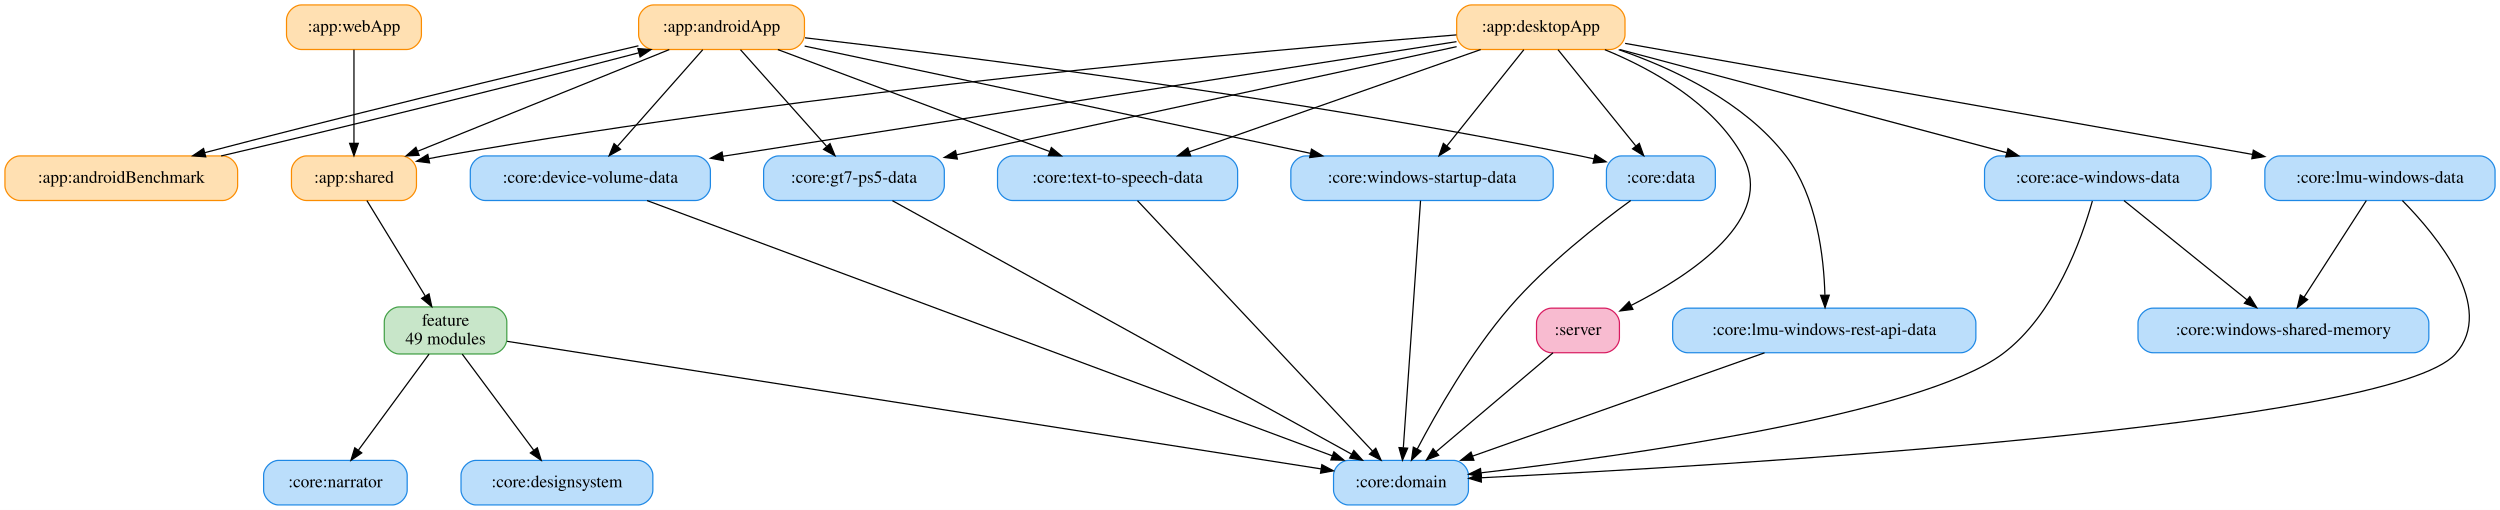
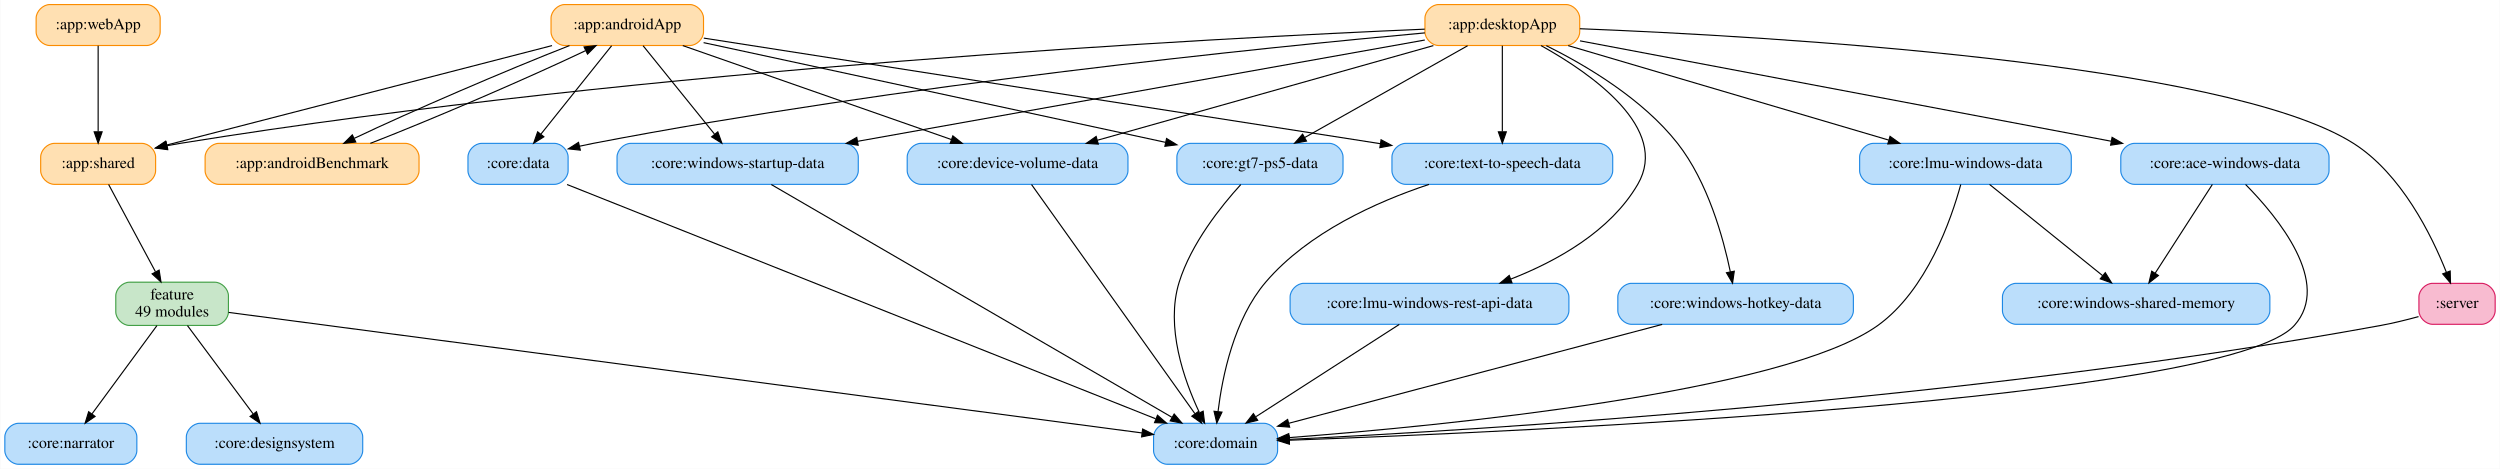
- <svg xmlns="http://www.w3.org/2000/svg" width="2020pt" height="412pt" viewBox="0.00 0.00 2020.00 412.00">
+ <svg xmlns="http://www.w3.org/2000/svg" width="2197pt" height="412pt" viewBox="0.00 0.00 2196.50 412.00">
  <g id="graph0" class="graph" transform="scale(1 1) rotate(0) translate(4 408)">
-     <polygon fill="white" stroke="transparent" points="-4,4 -4,-408 2016,-408 2016,4 -4,4" />
+     <polygon fill="white" stroke="transparent" points="-4,4 -4,-408 2192.5,-408 2192.5,4 -4,4" />
    <g id="node1" class="node">
-       <path fill="#ffe0b2" stroke="#fb8c00" d="M634,-404C634,-404 524,-404 524,-404 518,-404 512,-398 512,-392 512,-392 512,-380 512,-380 512,-374 518,-368 524,-368 524,-368 634,-368 634,-368 640,-368 646,-374 646,-380 646,-380 646,-392 646,-392 646,-398 640,-404 634,-404" />
-       <text text-anchor="middle" x="579" y="-382.3" font-family="Times,serif" font-size="14.00">:app:androidApp</text>
+       <path fill="#ffe0b2" stroke="#fb8c00" d="M602,-404C602,-404 492,-404 492,-404 486,-404 480,-398 480,-392 480,-392 480,-380 480,-380 480,-374 486,-368 492,-368 492,-368 602,-368 602,-368 608,-368 614,-374 614,-380 614,-380 614,-392 614,-392 614,-398 608,-404 602,-404" />
+       <text text-anchor="middle" x="547" y="-382.3" font-family="Times,serif" font-size="14.00">:app:androidApp</text>
    </g>
    <g id="node2" class="node">
-       <path fill="#ffe0b2" stroke="#fb8c00" d="M176,-282C176,-282 12,-282 12,-282 6,-282 0,-276 0,-270 0,-270 0,-258 0,-258 0,-252 6,-246 12,-246 12,-246 176,-246 176,-246 182,-246 188,-252 188,-258 188,-258 188,-270 188,-270 188,-276 182,-282 176,-282" />
-       <text text-anchor="middle" x="94" y="-260.3" font-family="Times,serif" font-size="14.00">:app:androidBenchmark</text>
+       <path fill="#ffe0b2" stroke="#fb8c00" d="M352,-282C352,-282 188,-282 188,-282 182,-282 176,-276 176,-270 176,-270 176,-258 176,-258 176,-252 182,-246 188,-246 188,-246 352,-246 352,-246 358,-246 364,-252 364,-258 364,-258 364,-270 364,-270 364,-276 358,-282 352,-282" />
+       <text text-anchor="middle" x="270" y="-260.3" font-family="Times,serif" font-size="14.00">:app:androidBenchmark</text>
    </g>
    <g id="edge1" class="edge">
-       <path fill="none" stroke="black" d="M511.86,-371C419.27,-349.67 254.28,-308.97 161.52,-284.68" />
-       <polygon fill="black" stroke="black" points="162.24,-281.25 151.68,-282.09 160.46,-288.02 162.24,-281.25" />
+       <path fill="none" stroke="black" d="M496.2,-367.93C441.33,-346.52 356.2,-309.78 307.17,-286.48" />
+       <polygon fill="black" stroke="black" points="308.4,-283.19 297.87,-282.01 305.37,-289.49 308.4,-283.19" />
    </g>
    <g id="node4" class="node">
-       <path fill="#ffe0b2" stroke="#fb8c00" d="M320.5,-282C320.5,-282 243.5,-282 243.5,-282 237.5,-282 231.5,-276 231.5,-270 231.5,-270 231.5,-258 231.5,-258 231.5,-252 237.5,-246 243.5,-246 243.5,-246 320.5,-246 320.5,-246 326.5,-246 332.5,-252 332.5,-258 332.5,-258 332.5,-270 332.5,-270 332.5,-276 326.5,-282 320.5,-282" />
-       <text text-anchor="middle" x="282" y="-260.3" font-family="Times,serif" font-size="14.00">:app:shared</text>
+       <path fill="#ffe0b2" stroke="#fb8c00" d="M120.5,-282C120.5,-282 43.5,-282 43.5,-282 37.5,-282 31.5,-276 31.5,-270 31.5,-270 31.5,-258 31.5,-258 31.5,-252 37.5,-246 43.5,-246 43.5,-246 120.5,-246 120.5,-246 126.5,-246 132.5,-252 132.5,-258 132.5,-258 132.5,-270 132.5,-270 132.5,-276 126.5,-282 120.5,-282" />
+       <text text-anchor="middle" x="82" y="-260.3" font-family="Times,serif" font-size="14.00">:app:shared</text>
    </g>
    <g id="edge2" class="edge">
-       <path fill="none" stroke="black" d="M536.76,-367.93C483.21,-346.3 390.94,-309.02 333.37,-285.76" />
-       <polygon fill="black" stroke="black" points="334.67,-282.51 324.09,-282.01 332.05,-289 334.67,-282.51" />
+       <path fill="none" stroke="black" d="M480.87,-367.93C390.45,-344.6 229.54,-303.08 142.29,-280.56" />
+       <polygon fill="black" stroke="black" points="143.09,-277.15 132.53,-278.04 141.34,-283.93 143.09,-277.15" />
    </g>
    <g id="node7" class="node">
-       <path fill="#bbdefb" stroke="#1e88e5" d="M1370,-282C1370,-282 1306,-282 1306,-282 1300,-282 1294,-276 1294,-270 1294,-270 1294,-258 1294,-258 1294,-252 1300,-246 1306,-246 1306,-246 1370,-246 1370,-246 1376,-246 1382,-252 1382,-258 1382,-258 1382,-270 1382,-270 1382,-276 1376,-282 1370,-282" />
-       <text text-anchor="middle" x="1338" y="-260.3" font-family="Times,serif" font-size="14.00">:core:data</text>
+       <path fill="#bbdefb" stroke="#1e88e5" d="M483,-282C483,-282 419,-282 419,-282 413,-282 407,-276 407,-270 407,-270 407,-258 407,-258 407,-252 413,-246 419,-246 419,-246 483,-246 483,-246 489,-246 495,-252 495,-258 495,-258 495,-270 495,-270 495,-276 489,-282 483,-282" />
+       <text text-anchor="middle" x="451" y="-260.3" font-family="Times,serif" font-size="14.00">:core:data</text>
    </g>
    <g id="edge3" class="edge">
-       <path fill="none" stroke="black" d="M646.42,-377.46C770.93,-362.99 1045.06,-328.58 1273,-282 1276.58,-281.27 1280.26,-280.46 1283.96,-279.61" />
-       <polygon fill="black" stroke="black" points="1284.84,-283 1293.74,-277.26 1283.2,-276.19 1284.84,-283" />
+       <path fill="none" stroke="black" d="M533.25,-367.81C516.99,-347.49 489.81,-313.51 471.17,-290.21" />
+       <polygon fill="black" stroke="black" points="473.71,-287.78 464.73,-282.16 468.24,-292.16 473.71,-287.78" />
    </g>
    <g id="node9" class="node">
-       <path fill="#bbdefb" stroke="#1e88e5" d="M558,-282C558,-282 388,-282 388,-282 382,-282 376,-276 376,-270 376,-270 376,-258 376,-258 376,-252 382,-246 388,-246 388,-246 558,-246 558,-246 564,-246 570,-252 570,-258 570,-258 570,-270 570,-270 570,-276 564,-282 558,-282" />
-       <text text-anchor="middle" x="473" y="-260.3" font-family="Times,serif" font-size="14.00">:core:device-volume-data</text>
+       <path fill="#bbdefb" stroke="#1e88e5" d="M975,-282C975,-282 805,-282 805,-282 799,-282 793,-276 793,-270 793,-270 793,-258 793,-258 793,-252 799,-246 805,-246 805,-246 975,-246 975,-246 981,-246 987,-252 987,-258 987,-258 987,-270 987,-270 987,-276 981,-282 975,-282" />
+       <text text-anchor="middle" x="890" y="-260.3" font-family="Times,serif" font-size="14.00">:core:device-volume-data</text>
    </g>
    <g id="edge4" class="edge">
-       <path fill="none" stroke="black" d="M563.81,-367.81C545.79,-347.4 515.59,-313.21 495,-289.91" />
-       <polygon fill="black" stroke="black" points="497.4,-287.34 488.16,-282.16 492.16,-291.97 497.4,-287.34" />
+       <path fill="none" stroke="black" d="M595.78,-367.93C658.01,-346.16 765.5,-308.56 831.9,-285.33" />
+       <polygon fill="black" stroke="black" points="833.11,-288.61 841.39,-282.01 830.79,-282.01 833.11,-288.61" />
    </g>
    <g id="node11" class="node">
-       <path fill="#bbdefb" stroke="#1e88e5" d="M747,-282C747,-282 625,-282 625,-282 619,-282 613,-276 613,-270 613,-270 613,-258 613,-258 613,-252 619,-246 625,-246 625,-246 747,-246 747,-246 753,-246 759,-252 759,-258 759,-258 759,-270 759,-270 759,-276 753,-282 747,-282" />
-       <text text-anchor="middle" x="686" y="-260.3" font-family="Times,serif" font-size="14.00">:core:gt7-ps5-data</text>
+       <path fill="#bbdefb" stroke="#1e88e5" d="M1164,-282C1164,-282 1042,-282 1042,-282 1036,-282 1030,-276 1030,-270 1030,-270 1030,-258 1030,-258 1030,-252 1036,-246 1042,-246 1042,-246 1164,-246 1164,-246 1170,-246 1176,-252 1176,-258 1176,-258 1176,-270 1176,-270 1176,-276 1170,-282 1164,-282" />
+       <text text-anchor="middle" x="1103" y="-260.3" font-family="Times,serif" font-size="14.00">:core:gt7-ps5-data</text>
    </g>
    <g id="edge5" class="edge">
-       <path fill="none" stroke="black" d="M594.33,-367.81C612.53,-347.4 643.01,-313.21 663.79,-289.91" />
-       <polygon fill="black" stroke="black" points="666.66,-291.95 670.7,-282.16 661.43,-287.3 666.66,-291.95" />
+       <path fill="none" stroke="black" d="M614.07,-370.53C715.98,-348.53 909.64,-306.73 1020.19,-282.87" />
+       <polygon fill="black" stroke="black" points="1020.93,-286.29 1029.96,-280.76 1019.45,-279.45 1020.93,-286.29" />
    </g>
    <g id="node15" class="node">
-       <path fill="#bbdefb" stroke="#1e88e5" d="M984,-282C984,-282 814,-282 814,-282 808,-282 802,-276 802,-270 802,-270 802,-258 802,-258 802,-252 808,-246 814,-246 814,-246 984,-246 984,-246 990,-246 996,-252 996,-258 996,-258 996,-270 996,-270 996,-276 990,-282 984,-282" />
-       <text text-anchor="middle" x="899" y="-260.3" font-family="Times,serif" font-size="14.00">:core:text-to-speech-data</text>
+       <path fill="#bbdefb" stroke="#1e88e5" d="M1401,-282C1401,-282 1231,-282 1231,-282 1225,-282 1219,-276 1219,-270 1219,-270 1219,-258 1219,-258 1219,-252 1225,-246 1231,-246 1231,-246 1401,-246 1401,-246 1407,-246 1413,-252 1413,-258 1413,-258 1413,-270 1413,-270 1413,-276 1407,-282 1401,-282" />
+       <text text-anchor="middle" x="1316" y="-260.3" font-family="Times,serif" font-size="14.00">:core:text-to-speech-data</text>
    </g>
    <g id="edge6" class="edge">
-       <path fill="none" stroke="black" d="M624.51,-367.93C682.33,-346.25 782.03,-308.86 844.03,-285.61" />
-       <polygon fill="black" stroke="black" points="845.51,-288.8 853.65,-282.01 843.06,-282.24 845.51,-288.8" />
+       <path fill="none" stroke="black" d="M614.23,-374.51C747.85,-353.66 1047.76,-306.86 1208.85,-281.72" />
+       <polygon fill="black" stroke="black" points="1209.44,-285.17 1218.78,-280.17 1208.36,-278.25 1209.44,-285.17" />
+     </g>
+     <g id="node18" class="node">
+       <path fill="#bbdefb" stroke="#1e88e5" d="M738,-282C738,-282 550,-282 550,-282 544,-282 538,-276 538,-270 538,-270 538,-258 538,-258 538,-252 544,-246 550,-246 550,-246 738,-246 738,-246 744,-246 750,-252 750,-258 750,-258 750,-270 750,-270 750,-276 744,-282 738,-282" />
+       <text text-anchor="middle" x="644" y="-260.3" font-family="Times,serif" font-size="14.00">:core:windows-startup-data</text>
+     </g>
+     <g id="edge7" class="edge">
+       <path fill="none" stroke="black" d="M560.9,-367.81C577.32,-347.49 604.79,-313.51 623.62,-290.21" />
+       <polygon fill="black" stroke="black" points="626.56,-292.14 630.13,-282.16 621.12,-287.74 626.56,-292.14" />
+     </g>
+     <g id="edge8" class="edge">
+       <path fill="none" stroke="black" d="M321.19,-282.01C376.26,-303.39 461.42,-340.13 510.28,-363.46" />
+       <polygon fill="black" stroke="black" points="509.03,-366.74 519.55,-367.93 512.07,-360.43 509.03,-366.74" />
+     </g>
+     <g id="node3" class="node">
+       <path fill="#ffe0b2" stroke="#fb8c00" d="M1372,-404C1372,-404 1260,-404 1260,-404 1254,-404 1248,-398 1248,-392 1248,-392 1248,-380 1248,-380 1248,-374 1254,-368 1260,-368 1260,-368 1372,-368 1372,-368 1378,-368 1384,-374 1384,-380 1384,-380 1384,-392 1384,-392 1384,-398 1378,-404 1372,-404" />
+       <text text-anchor="middle" x="1316" y="-382.3" font-family="Times,serif" font-size="14.00">:app:desktopApp</text>
+     </g>
+     <g id="edge9" class="edge">
+       <path fill="none" stroke="black" d="M1247.8,-382.37C1067.91,-374.71 566.12,-348.57 154,-282 150.3,-281.4 146.5,-280.72 142.68,-279.98" />
+       <polygon fill="black" stroke="black" points="143.06,-276.48 132.56,-277.9 141.65,-283.34 143.06,-276.48" />
+     </g>
+     <g id="node6" class="node">
+       <path fill="#bbdefb" stroke="#1e88e5" d="M2030.5,-282C2030.5,-282 1871.5,-282 1871.5,-282 1865.5,-282 1859.5,-276 1859.5,-270 1859.5,-270 1859.5,-258 1859.5,-258 1859.5,-252 1865.5,-246 1871.5,-246 1871.5,-246 2030.5,-246 2030.5,-246 2036.5,-246 2042.5,-252 2042.5,-258 2042.5,-258 2042.5,-270 2042.5,-270 2042.5,-276 2036.5,-282 2030.5,-282" />
+       <text text-anchor="middle" x="1951" y="-260.3" font-family="Times,serif" font-size="14.00">:core:ace-windows-data</text>
+     </g>
+     <g id="edge10" class="edge">
+       <path fill="none" stroke="black" d="M1384.26,-372.1C1496.57,-350.88 1720.83,-308.5 1851.05,-283.89" />
+       <polygon fill="black" stroke="black" points="1851.85,-287.3 1861.03,-282 1850.55,-280.42 1851.85,-287.3" />
+     </g>
+     <g id="edge11" class="edge">
+       <path fill="none" stroke="black" d="M1247.94,-379.1C1109.47,-366.45 785.33,-333.65 517,-282 513.12,-281.25 509.14,-280.41 505.13,-279.52" />
+       <polygon fill="black" stroke="black" points="505.74,-276.06 495.21,-277.19 504.14,-282.88 505.74,-276.06" />
+     </g>
+     <g id="edge12" class="edge">
+       <path fill="none" stroke="black" d="M1255.42,-367.93C1177.5,-345.99 1042.43,-307.94 960.14,-284.76" />
+       <polygon fill="black" stroke="black" points="960.95,-281.35 950.37,-282.01 959.05,-288.09 960.95,-281.35" />
+     </g>
+     <g id="edge13" class="edge">
+       <path fill="none" stroke="black" d="M1285.48,-367.81C1247.84,-346.6 1183.77,-310.5 1142.43,-287.21" />
+       <polygon fill="black" stroke="black" points="1143.89,-284.02 1133.46,-282.16 1140.46,-290.12 1143.89,-284.02" />
+     </g>
+     <g id="node12" class="node">
+       <path fill="#bbdefb" stroke="#1e88e5" d="M1804,-282C1804,-282 1642,-282 1642,-282 1636,-282 1630,-276 1630,-270 1630,-270 1630,-258 1630,-258 1630,-252 1636,-246 1642,-246 1642,-246 1804,-246 1804,-246 1810,-246 1816,-252 1816,-258 1816,-258 1816,-270 1816,-270 1816,-276 1810,-282 1804,-282" />
+       <text text-anchor="middle" x="1723" y="-260.3" font-family="Times,serif" font-size="14.00">:core:lmu-windows-data</text>
+     </g>
+     <g id="edge14" class="edge">
+       <path fill="none" stroke="black" d="M1373.88,-367.93C1448.17,-346.03 1576.84,-308.09 1655.51,-284.9" />
+       <polygon fill="black" stroke="black" points="1656.72,-288.19 1665.32,-282.01 1654.74,-281.48 1656.72,-288.19" />
+     </g>
+     <g id="node13" class="node">
+       <path fill="#bbdefb" stroke="#1e88e5" d="M1362.5,-159C1362.5,-159 1141.5,-159 1141.5,-159 1135.5,-159 1129.5,-153 1129.5,-147 1129.5,-147 1129.5,-135 1129.5,-135 1129.5,-129 1135.5,-123 1141.5,-123 1141.5,-123 1362.5,-123 1362.5,-123 1368.5,-123 1374.5,-129 1374.5,-135 1374.5,-135 1374.5,-147 1374.5,-147 1374.5,-153 1368.5,-159 1362.5,-159" />
+       <text text-anchor="middle" x="1252" y="-137.3" font-family="Times,serif" font-size="14.00">:core:lmu-windows-rest-api-data</text>
+     </g>
+     <g id="edge15" class="edge">
+       <path fill="none" stroke="black" d="M1349.96,-367.97C1394.41,-343.25 1463.52,-295.01 1435,-246 1411.01,-204.77 1363.9,-178.55 1323.49,-162.75" />
+       <polygon fill="black" stroke="black" points="1324.51,-159.39 1313.92,-159.14 1322.05,-165.94 1324.51,-159.39" />
+     </g>
+     <g id="edge16" class="edge">
+       <path fill="none" stroke="black" d="M1316,-367.81C1316,-348.11 1316,-315.58 1316,-292.39" />
+       <polygon fill="black" stroke="black" points="1319.5,-292.16 1316,-282.16 1312.5,-292.16 1319.5,-292.16" />
+     </g>
+     <g id="node16" class="node">
+       <path fill="#bbdefb" stroke="#1e88e5" d="M1612.5,-159C1612.5,-159 1429.5,-159 1429.5,-159 1423.5,-159 1417.5,-153 1417.5,-147 1417.5,-147 1417.5,-135 1417.5,-135 1417.5,-129 1423.5,-123 1429.5,-123 1429.5,-123 1612.5,-123 1612.5,-123 1618.5,-123 1624.5,-129 1624.5,-135 1624.5,-135 1624.5,-147 1624.5,-147 1624.5,-153 1618.5,-159 1612.5,-159" />
+       <text text-anchor="middle" x="1521" y="-137.3" font-family="Times,serif" font-size="14.00">:core:windows-hotkey-data</text>
+     </g>
+     <g id="edge17" class="edge">
+       <path fill="none" stroke="black" d="M1354.63,-367.87C1389.26,-350.71 1439.22,-321.22 1470,-282 1496.57,-248.14 1510.14,-199.16 1516.39,-169.01" />
+       <polygon fill="black" stroke="black" points="1519.83,-169.67 1518.31,-159.19 1512.96,-168.33 1519.83,-169.67" />
+     </g>
+     <g id="edge18" class="edge">
+       <path fill="none" stroke="black" d="M1247.87,-372.83C1130.31,-351.84 888.63,-308.68 749.3,-283.8" />
+       <polygon fill="black" stroke="black" points="749.9,-280.36 739.44,-282.04 748.67,-287.25 749.9,-280.36" />
+     </g>
+     <g id="node19" class="node">
+       <path fill="#f8bbd0" stroke="#d81b60" d="M2176.5,-159C2176.5,-159 2133.5,-159 2133.5,-159 2127.5,-159 2121.5,-153 2121.5,-147 2121.5,-147 2121.5,-135 2121.5,-135 2121.5,-129 2127.5,-123 2133.5,-123 2133.5,-123 2176.5,-123 2176.5,-123 2182.5,-123 2188.5,-129 2188.5,-135 2188.5,-135 2188.5,-147 2188.5,-147 2188.5,-153 2182.5,-159 2176.5,-159" />
+       <text text-anchor="middle" x="2155" y="-137.3" font-family="Times,serif" font-size="14.00">:server</text>
+     </g>
+     <g id="edge19" class="edge">
+       <path fill="none" stroke="black" d="M1384.16,-382.76C1546.65,-376.32 1951.6,-353.35 2064,-282 2106.14,-255.25 2132.76,-201.15 2145.68,-168.59" />
+       <polygon fill="black" stroke="black" points="2148.95,-169.82 2149.25,-159.23 2142.41,-167.33 2148.95,-169.82" />
+     </g>
+     <g id="node20" class="node">
+       <path fill="#c8e6c9" stroke="#43a047" d="M184.5,-160C184.5,-160 109.5,-160 109.5,-160 103.5,-160 97.5,-154 97.5,-148 97.5,-148 97.5,-134 97.5,-134 97.5,-128 103.5,-122 109.5,-122 109.5,-122 184.5,-122 184.5,-122 190.5,-122 196.5,-128 196.5,-134 196.5,-134 196.5,-148 196.5,-148 196.5,-154 190.5,-160 184.5,-160" />
+       <text text-anchor="middle" x="147" y="-144.8" font-family="Times,serif" font-size="14.00">feature</text>
+       <text text-anchor="middle" x="147" y="-129.8" font-family="Times,serif" font-size="14.00">49 modules</text>
+     </g>
+     <g id="edge20" class="edge">
+       <path fill="none" stroke="black" d="M91.18,-245.92C101.88,-226 119.72,-192.79 132.34,-169.28" />
+       <polygon fill="black" stroke="black" points="135.59,-170.64 137.23,-160.18 129.42,-167.33 135.59,-170.64" />
+     </g>
+     <g id="node5" class="node">
+       <path fill="#ffe0b2" stroke="#fb8c00" d="M124.5,-404C124.5,-404 39.5,-404 39.5,-404 33.5,-404 27.5,-398 27.5,-392 27.5,-392 27.5,-380 27.5,-380 27.5,-374 33.5,-368 39.5,-368 39.5,-368 124.5,-368 124.5,-368 130.5,-368 136.5,-374 136.5,-380 136.5,-380 136.5,-392 136.5,-392 136.5,-398 130.5,-404 124.5,-404" />
+       <text text-anchor="middle" x="82" y="-382.3" font-family="Times,serif" font-size="14.00">:app:webApp</text>
+     </g>
+     <g id="edge21" class="edge">
+       <path fill="none" stroke="black" d="M82,-367.81C82,-348.11 82,-315.58 82,-292.39" />
+       <polygon fill="black" stroke="black" points="85.5,-292.16 82,-282.16 78.5,-292.16 85.5,-292.16" />
+     </g>
+     <g id="node10" class="node">
+       <path fill="#bbdefb" stroke="#1e88e5" d="M1106.5,-36C1106.5,-36 1021.5,-36 1021.5,-36 1015.5,-36 1009.5,-30 1009.5,-24 1009.5,-24 1009.5,-12 1009.5,-12 1009.5,-6 1015.5,0 1021.5,0 1021.5,0 1106.5,0 1106.5,0 1112.5,0 1118.5,-6 1118.5,-12 1118.5,-12 1118.5,-24 1118.5,-24 1118.5,-30 1112.5,-36 1106.5,-36" />
+       <text text-anchor="middle" x="1064" y="-14.3" font-family="Times,serif" font-size="14.00">:core:domain</text>
+     </g>
+     <g id="edge22" class="edge">
+       <path fill="none" stroke="black" d="M1969.16,-245.88C1997.41,-217.25 2045.31,-159.12 2012,-122 1953.01,-56.26 1333.54,-28.54 1129.08,-21.14" />
+       <polygon fill="black" stroke="black" points="1128.91,-17.64 1118.79,-20.78 1128.66,-24.63 1128.91,-17.64" />
    </g>
    <g id="node17" class="node">
-       <path fill="#bbdefb" stroke="#1e88e5" d="M1239,-282C1239,-282 1051,-282 1051,-282 1045,-282 1039,-276 1039,-270 1039,-270 1039,-258 1039,-258 1039,-252 1045,-246 1051,-246 1051,-246 1239,-246 1239,-246 1245,-246 1251,-252 1251,-258 1251,-258 1251,-270 1251,-270 1251,-276 1245,-282 1239,-282" />
-       <text text-anchor="middle" x="1145" y="-260.3" font-family="Times,serif" font-size="14.00">:core:windows-startup-data</text>
-     </g>
-     <g id="edge7" class="edge">
-       <path fill="none" stroke="black" d="M646.15,-370.76C747.77,-349.22 940.8,-308.29 1054.65,-284.16" />
-       <polygon fill="black" stroke="black" points="1055.68,-287.51 1064.74,-282.02 1054.23,-280.67 1055.68,-287.51" />
-     </g>
-     <g id="edge8" class="edge">
-       <path fill="none" stroke="black" d="M174.67,-282.01C269.3,-303.97 423.74,-342.13 512.06,-365.32" />
-       <polygon fill="black" stroke="black" points="511.41,-368.77 521.97,-367.93 513.19,-362 511.41,-368.77" />
-     </g>
-     <g id="node3" class="node">
-       <path fill="#ffe0b2" stroke="#fb8c00" d="M1297,-404C1297,-404 1185,-404 1185,-404 1179,-404 1173,-398 1173,-392 1173,-392 1173,-380 1173,-380 1173,-374 1179,-368 1185,-368 1185,-368 1297,-368 1297,-368 1303,-368 1309,-374 1309,-380 1309,-380 1309,-392 1309,-392 1309,-398 1303,-404 1297,-404" />
-       <text text-anchor="middle" x="1241" y="-382.3" font-family="Times,serif" font-size="14.00">:app:desktopApp</text>
-     </g>
-     <g id="edge9" class="edge">
-       <path fill="none" stroke="black" d="M1172.73,-379.8C1023.45,-367.82 657.1,-335.19 354,-282 350.3,-281.35 346.51,-280.63 342.7,-279.86" />
-       <polygon fill="black" stroke="black" points="343.1,-276.37 332.59,-277.72 341.65,-283.22 343.1,-276.37" />
-     </g>
-     <g id="node6" class="node">
-       <path fill="#bbdefb" stroke="#1e88e5" d="M1770.5,-282C1770.5,-282 1611.5,-282 1611.5,-282 1605.5,-282 1599.5,-276 1599.5,-270 1599.5,-270 1599.5,-258 1599.5,-258 1599.5,-252 1605.5,-246 1611.5,-246 1611.5,-246 1770.5,-246 1770.5,-246 1776.5,-246 1782.5,-252 1782.5,-258 1782.5,-258 1782.5,-270 1782.5,-270 1782.5,-276 1776.5,-282 1770.5,-282" />
-       <text text-anchor="middle" x="1691" y="-260.3" font-family="Times,serif" font-size="14.00">:core:ace-windows-data</text>
-     </g>
-     <g id="edge10" class="edge">
-       <path fill="none" stroke="black" d="M1305,-367.93C1387.47,-345.94 1530.56,-307.78 1617.44,-284.62" />
-       <polygon fill="black" stroke="black" points="1618.46,-287.97 1627.22,-282.01 1616.66,-281.2 1618.46,-287.97" />
-     </g>
-     <g id="edge11" class="edge">
-       <path fill="none" stroke="black" d="M1254.9,-367.81C1271.32,-347.49 1298.79,-313.51 1317.62,-290.21" />
-       <polygon fill="black" stroke="black" points="1320.56,-292.14 1324.13,-282.16 1315.12,-287.74 1320.56,-292.14" />
-     </g>
-     <g id="edge12" class="edge">
-       <path fill="none" stroke="black" d="M1172.85,-374.35C1038.9,-353.42 740.46,-306.79 579.99,-281.72" />
-       <polygon fill="black" stroke="black" points="580.51,-278.26 570.09,-280.17 579.43,-285.17 580.51,-278.26" />
-     </g>
-     <g id="edge13" class="edge">
-       <path fill="none" stroke="black" d="M1172.95,-370.29C1071.05,-348.26 879.1,-306.75 769.08,-282.96" />
-       <polygon fill="black" stroke="black" points="769.53,-279.48 759.02,-280.79 768.05,-286.32 769.53,-279.48" />
-     </g>
-     <g id="node12" class="node">
-       <path fill="#bbdefb" stroke="#1e88e5" d="M2000,-282C2000,-282 1838,-282 1838,-282 1832,-282 1826,-276 1826,-270 1826,-270 1826,-258 1826,-258 1826,-252 1832,-246 1838,-246 1838,-246 2000,-246 2000,-246 2006,-246 2012,-252 2012,-258 2012,-258 2012,-270 2012,-270 2012,-276 2006,-282 2000,-282" />
-       <text text-anchor="middle" x="1919" y="-260.3" font-family="Times,serif" font-size="14.00">:core:lmu-windows-data</text>
-     </g>
-     <g id="edge14" class="edge">
-       <path fill="none" stroke="black" d="M1309.11,-372.94C1428.4,-351.83 1675.74,-308.06 1816.02,-283.23" />
-       <polygon fill="black" stroke="black" points="1816.7,-286.66 1825.94,-281.47 1815.48,-279.77 1816.7,-286.66" />
-     </g>
-     <g id="node13" class="node">
-       <path fill="#bbdefb" stroke="#1e88e5" d="M1580.5,-159C1580.5,-159 1359.5,-159 1359.5,-159 1353.5,-159 1347.5,-153 1347.5,-147 1347.5,-147 1347.5,-135 1347.5,-135 1347.5,-129 1353.5,-123 1359.5,-123 1359.5,-123 1580.5,-123 1580.5,-123 1586.5,-123 1592.5,-129 1592.5,-135 1592.5,-135 1592.5,-147 1592.5,-147 1592.5,-153 1586.5,-159 1580.5,-159" />
-       <text text-anchor="middle" x="1470" y="-137.3" font-family="Times,serif" font-size="14.00">:core:lmu-windows-rest-api-data</text>
-     </g>
-     <g id="edge15" class="edge">
-       <path fill="none" stroke="black" d="M1303.9,-367.88C1348.25,-352.57 1405.5,-325.65 1439,-282 1464.11,-249.28 1469.7,-200.29 1470.52,-169.78" />
-       <polygon fill="black" stroke="black" points="1474.03,-169.48 1470.64,-159.44 1467.03,-169.4 1474.03,-169.48" />
-     </g>
-     <g id="edge16" class="edge">
-       <path fill="none" stroke="black" d="M1192.36,-367.93C1130.32,-346.16 1023.13,-308.56 956.93,-285.33" />
-       <polygon fill="black" stroke="black" points="958.06,-282.02 947.47,-282.01 955.75,-288.62 958.06,-282.02" />
-     </g>
-     <g id="edge17" class="edge">
-       <path fill="none" stroke="black" d="M1227.25,-367.81C1210.99,-347.49 1183.81,-313.51 1165.17,-290.21" />
-       <polygon fill="black" stroke="black" points="1167.71,-287.78 1158.73,-282.16 1162.24,-292.16 1167.71,-287.78" />
-     </g>
-     <g id="node18" class="node">
-       <path fill="#f8bbd0" stroke="#d81b60" d="M1292.5,-159C1292.5,-159 1249.5,-159 1249.5,-159 1243.5,-159 1237.5,-153 1237.5,-147 1237.5,-147 1237.5,-135 1237.5,-135 1237.5,-129 1243.5,-123 1249.5,-123 1249.5,-123 1292.5,-123 1292.5,-123 1298.5,-123 1304.5,-129 1304.5,-135 1304.5,-135 1304.5,-147 1304.5,-147 1304.5,-153 1298.5,-159 1292.5,-159" />
-       <text text-anchor="middle" x="1271" y="-137.3" font-family="Times,serif" font-size="14.00">:server</text>
-     </g>
-     <g id="edge18" class="edge">
-       <path fill="none" stroke="black" d="M1292.75,-367.84C1331.05,-352.1 1380.49,-324.66 1404,-282 1431.74,-231.66 1362.67,-185.95 1314.02,-161.25" />
-       <polygon fill="black" stroke="black" points="1315.41,-158.04 1304.9,-156.74 1312.31,-164.31 1315.41,-158.04" />
-     </g>
-     <g id="node19" class="node">
-       <path fill="#c8e6c9" stroke="#43a047" d="M393.5,-160C393.5,-160 318.5,-160 318.5,-160 312.5,-160 306.5,-154 306.5,-148 306.5,-148 306.5,-134 306.5,-134 306.5,-128 312.5,-122 318.5,-122 318.5,-122 393.5,-122 393.5,-122 399.5,-122 405.5,-128 405.5,-134 405.5,-134 405.5,-148 405.5,-148 405.5,-154 399.5,-160 393.5,-160" />
-       <text text-anchor="middle" x="356" y="-144.8" font-family="Times,serif" font-size="14.00">feature</text>
-       <text text-anchor="middle" x="356" y="-129.8" font-family="Times,serif" font-size="14.00">49 modules</text>
-     </g>
-     <g id="edge19" class="edge">
-       <path fill="none" stroke="black" d="M292.45,-245.92C304.69,-225.91 325.12,-192.5 339.51,-168.97" />
-       <polygon fill="black" stroke="black" points="342.65,-170.54 344.88,-160.18 336.68,-166.88 342.65,-170.54" />
-     </g>
-     <g id="node5" class="node">
-       <path fill="#ffe0b2" stroke="#fb8c00" d="M324.5,-404C324.5,-404 239.5,-404 239.5,-404 233.5,-404 227.5,-398 227.5,-392 227.5,-392 227.5,-380 227.5,-380 227.5,-374 233.5,-368 239.5,-368 239.5,-368 324.5,-368 324.5,-368 330.5,-368 336.5,-374 336.5,-380 336.5,-380 336.5,-392 336.5,-392 336.5,-398 330.5,-404 324.5,-404" />
-       <text text-anchor="middle" x="282" y="-382.3" font-family="Times,serif" font-size="14.00">:app:webApp</text>
-     </g>
-     <g id="edge20" class="edge">
-       <path fill="none" stroke="black" d="M282,-367.81C282,-348.11 282,-315.58 282,-292.39" />
-       <polygon fill="black" stroke="black" points="285.5,-292.16 282,-282.16 278.5,-292.16 285.5,-292.16" />
-     </g>
-     <g id="node10" class="node">
-       <path fill="#bbdefb" stroke="#1e88e5" d="M1170.5,-36C1170.5,-36 1085.5,-36 1085.5,-36 1079.5,-36 1073.5,-30 1073.5,-24 1073.5,-24 1073.5,-12 1073.5,-12 1073.5,-6 1079.5,0 1085.5,0 1085.5,0 1170.5,0 1170.5,0 1176.5,0 1182.5,-6 1182.5,-12 1182.5,-12 1182.5,-24 1182.5,-24 1182.5,-30 1176.5,-36 1170.5,-36" />
-       <text text-anchor="middle" x="1128" y="-14.3" font-family="Times,serif" font-size="14.00">:core:domain</text>
-     </g>
-     <g id="edge21" class="edge">
-       <path fill="none" stroke="black" d="M1686.63,-245.55C1678.1,-215.33 1656.29,-153.48 1614,-122 1547.85,-72.76 1309.34,-39.61 1192.89,-25.99" />
-       <polygon fill="black" stroke="black" points="1193.02,-22.48 1182.68,-24.81 1192.22,-29.43 1193.02,-22.48" />
-     </g>
-     <g id="node16" class="node">
-       <path fill="#bbdefb" stroke="#1e88e5" d="M1946.5,-159C1946.5,-159 1735.5,-159 1735.5,-159 1729.5,-159 1723.5,-153 1723.5,-147 1723.5,-147 1723.5,-135 1723.5,-135 1723.5,-129 1729.5,-123 1735.5,-123 1735.5,-123 1946.5,-123 1946.5,-123 1952.5,-123 1958.5,-129 1958.5,-135 1958.5,-135 1958.5,-147 1958.5,-147 1958.5,-153 1952.5,-159 1946.5,-159" />
-       <text text-anchor="middle" x="1841" y="-137.3" font-family="Times,serif" font-size="14.00">:core:windows-shared-memory</text>
-     </g>
-     <g id="edge22" class="edge">
-       <path fill="none" stroke="black" d="M1712.17,-245.92C1738.16,-224.96 1782.36,-189.3 1811.62,-165.7" />
-       <polygon fill="black" stroke="black" points="1813.86,-168.39 1819.45,-159.38 1809.47,-162.94 1813.86,-168.39" />
+       <path fill="#bbdefb" stroke="#1e88e5" d="M1978.5,-159C1978.5,-159 1767.5,-159 1767.5,-159 1761.5,-159 1755.5,-153 1755.5,-147 1755.5,-147 1755.5,-135 1755.5,-135 1755.5,-129 1761.5,-123 1767.5,-123 1767.5,-123 1978.5,-123 1978.5,-123 1984.5,-123 1990.5,-129 1990.5,-135 1990.5,-135 1990.5,-147 1990.5,-147 1990.5,-153 1984.5,-159 1978.5,-159" />
+       <text text-anchor="middle" x="1873" y="-137.3" font-family="Times,serif" font-size="14.00">:core:windows-shared-memory</text>
    </g>
    <g id="edge23" class="edge">
-       <path fill="none" stroke="black" d="M1313.59,-245.97C1287.46,-226.97 1245.76,-194.36 1216,-160 1184.46,-123.59 1156.64,-74.71 1141.09,-45.1" />
-       <polygon fill="black" stroke="black" points="1144.19,-43.48 1136.49,-36.21 1137.98,-46.7 1144.19,-43.48" />
+       <path fill="none" stroke="black" d="M1939.99,-245.92C1926.88,-225.59 1904.86,-191.42 1889.66,-167.85" />
+       <polygon fill="black" stroke="black" points="1892.57,-165.89 1884.21,-159.38 1886.68,-169.69 1892.57,-165.89" />
+     </g>
+     <g id="edge24" class="edge">
+       <path fill="none" stroke="black" d="M494.1,-245.84C603.58,-202.27 892.08,-87.43 1011.3,-39.98" />
+       <polygon fill="black" stroke="black" points="1012.95,-43.09 1020.94,-36.14 1010.36,-36.59 1012.95,-43.09" />
    </g>
    <g id="node8" class="node">
-       <path fill="#bbdefb" stroke="#1e88e5" d="M511.5,-36C511.5,-36 380.5,-36 380.5,-36 374.5,-36 368.5,-30 368.5,-24 368.5,-24 368.5,-12 368.5,-12 368.5,-6 374.5,0 380.5,0 380.5,0 511.5,0 511.5,0 517.5,0 523.5,-6 523.5,-12 523.5,-12 523.5,-24 523.5,-24 523.5,-30 517.5,-36 511.5,-36" />
-       <text text-anchor="middle" x="446" y="-14.3" font-family="Times,serif" font-size="14.00">:core:designsystem</text>
-     </g>
-     <g id="edge24" class="edge">
-       <path fill="none" stroke="black" d="M518.8,-245.94C635.79,-202.36 945.35,-87.04 1072.39,-39.72" />
-       <polygon fill="black" stroke="black" points="1073.79,-42.93 1081.94,-36.16 1071.35,-36.37 1073.79,-42.93" />
+       <path fill="#bbdefb" stroke="#1e88e5" d="M302.5,-36C302.5,-36 171.5,-36 171.5,-36 165.5,-36 159.5,-30 159.5,-24 159.5,-24 159.5,-12 159.5,-12 159.5,-6 165.5,0 171.5,0 171.5,0 302.5,0 302.5,0 308.5,0 314.5,-6 314.5,-12 314.5,-12 314.5,-24 314.5,-24 314.5,-30 308.5,-36 302.5,-36" />
+       <text text-anchor="middle" x="237" y="-14.3" font-family="Times,serif" font-size="14.00">:core:designsystem</text>
    </g>
    <g id="edge25" class="edge">
-       <path fill="none" stroke="black" d="M717.08,-245.84C795.46,-202.57 1001.12,-89.04 1088.17,-40.99" />
-       <polygon fill="black" stroke="black" points="1089.89,-44.04 1096.95,-36.14 1086.51,-37.91 1089.89,-44.04" />
+       <path fill="none" stroke="black" d="M902.24,-245.84C932.37,-203.58 1010.31,-94.28 1045.85,-44.45" />
+       <polygon fill="black" stroke="black" points="1048.82,-46.31 1051.78,-36.14 1043.12,-42.25 1048.82,-46.31" />
    </g>
    <g id="edge26" class="edge">
-       <path fill="none" stroke="black" d="M1937.12,-245.93C1965.29,-217.36 2013.08,-159.32 1980,-122 1927.87,-63.19 1382.91,-31.35 1192.91,-21.98" />
-       <polygon fill="black" stroke="black" points="1192.95,-18.48 1182.79,-21.48 1192.6,-25.47 1192.95,-18.48" />
+       <path fill="none" stroke="black" d="M1086.18,-245.83C1068.75,-226.72 1042.59,-194.01 1032,-160 1019.79,-120.77 1036.28,-74.05 1049.76,-45.47" />
+       <polygon fill="black" stroke="black" points="1053.07,-46.67 1054.35,-36.16 1046.79,-43.58 1053.07,-46.67" />
    </g>
    <g id="edge27" class="edge">
-       <path fill="none" stroke="black" d="M1907.99,-245.92C1894.88,-225.59 1872.86,-191.42 1857.66,-167.85" />
-       <polygon fill="black" stroke="black" points="1860.57,-165.89 1852.21,-159.38 1854.68,-169.69 1860.57,-165.89" />
+       <path fill="none" stroke="black" d="M1718.87,-245.88C1710.61,-215.61 1689.04,-152.92 1646,-122 1563.77,-62.91 1262.42,-33.71 1128.68,-23.44" />
+       <polygon fill="black" stroke="black" points="1128.81,-19.94 1118.58,-22.67 1128.28,-26.92 1128.81,-19.94" />
    </g>
    <g id="edge28" class="edge">
-       <path fill="none" stroke="black" d="M1421.73,-122.92C1359.69,-100.97 1252.1,-62.91 1185.78,-39.44" />
-       <polygon fill="black" stroke="black" points="1186.9,-36.13 1176.31,-36.09 1184.57,-42.73 1186.9,-36.13" />
+       <path fill="none" stroke="black" d="M1744.17,-245.92C1770.16,-224.96 1814.36,-189.3 1843.62,-165.7" />
+       <polygon fill="black" stroke="black" points="1845.86,-168.39 1851.45,-159.38 1841.47,-162.94 1845.86,-168.39" />
+     </g>
+     <g id="edge29" class="edge">
+       <path fill="none" stroke="black" d="M1225.46,-122.92C1192.53,-101.72 1136.23,-65.49 1099.58,-41.9" />
+       <polygon fill="black" stroke="black" points="1101.01,-38.66 1090.71,-36.19 1097.22,-44.54 1101.01,-38.66" />
    </g>
    <g id="node14" class="node">
-       <path fill="#bbdefb" stroke="#1e88e5" d="M313,-36C313,-36 221,-36 221,-36 215,-36 209,-30 209,-24 209,-24 209,-12 209,-12 209,-6 215,0 221,0 221,0 313,0 313,0 319,0 325,-6 325,-12 325,-12 325,-24 325,-24 325,-30 319,-36 313,-36" />
-       <text text-anchor="middle" x="267" y="-14.3" font-family="Times,serif" font-size="14.00">:core:narrator</text>
-     </g>
-     <g id="edge29" class="edge">
-       <path fill="none" stroke="black" d="M915.1,-245.84C955.01,-203.32 1058.62,-92.92 1104.98,-43.52" />
-       <polygon fill="black" stroke="black" points="1107.62,-45.83 1111.91,-36.14 1102.52,-41.04 1107.62,-45.83" />
+       <path fill="#bbdefb" stroke="#1e88e5" d="M104,-36C104,-36 12,-36 12,-36 6,-36 0,-30 0,-24 0,-24 0,-12 0,-12 0,-6 6,0 12,0 12,0 104,0 104,0 110,0 116,-6 116,-12 116,-12 116,-24 116,-24 116,-30 110,-36 104,-36" />
+       <text text-anchor="middle" x="58" y="-14.3" font-family="Times,serif" font-size="14.00">:core:narrator</text>
    </g>
    <g id="edge30" class="edge">
-       <path fill="none" stroke="black" d="M1143.8,-245.84C1140.9,-204.1 1133.43,-96.99 1129.9,-46.33" />
-       <polygon fill="black" stroke="black" points="1133.38,-45.87 1129.19,-36.14 1126.4,-46.36 1133.38,-45.87" />
+       <path fill="none" stroke="black" d="M1251.58,-245.96C1205.51,-230.64 1145.29,-203.67 1108,-160 1080.15,-127.38 1069.91,-77.19 1066.15,-46.31" />
+       <polygon fill="black" stroke="black" points="1069.62,-45.83 1065.08,-36.26 1062.66,-46.58 1069.62,-45.83" />
    </g>
    <g id="edge31" class="edge">
-       <path fill="none" stroke="black" d="M1250.81,-122.92C1226.15,-102.05 1184.27,-66.61 1156.37,-43" />
-       <polygon fill="black" stroke="black" points="1158.44,-40.17 1148.55,-36.38 1153.92,-45.52 1158.44,-40.17" />
+       <path fill="none" stroke="black" d="M1456.49,-122.92C1369.43,-99.87 1215.23,-59.04 1128.28,-36.02" />
+       <polygon fill="black" stroke="black" points="1129.1,-32.62 1118.54,-33.44 1127.31,-39.38 1129.1,-32.62" />
    </g>
    <g id="edge32" class="edge">
-       <path fill="none" stroke="black" d="M369.47,-121.89C384.78,-101.31 409.86,-67.58 427.12,-44.39" />
-       <polygon fill="black" stroke="black" points="430.15,-46.18 433.31,-36.06 424.53,-42 430.15,-46.18" />
+       <path fill="none" stroke="black" d="M673.53,-245.84C747.86,-202.66 942.65,-89.5 1025.65,-41.28" />
+       <polygon fill="black" stroke="black" points="1027.61,-44.19 1034.5,-36.14 1024.09,-38.14 1027.61,-44.19" />
    </g>
    <g id="edge33" class="edge">
-       <path fill="none" stroke="black" d="M405.76,-132.2C540.55,-111.07 912.67,-52.75 1063.37,-29.13" />
-       <polygon fill="black" stroke="black" points="1064.06,-32.56 1073.4,-27.56 1062.98,-25.65 1064.06,-32.56" />
+       <path fill="none" stroke="black" d="M2121.16,-129.76C2110.62,-126.89 2098.9,-124 2088,-122 1729.23,-56.21 1291.49,-29.85 1128.87,-21.87" />
+       <polygon fill="black" stroke="black" points="1128.71,-18.36 1118.56,-21.37 1128.38,-25.35 1128.71,-18.36" />
    </g>
    <g id="edge34" class="edge">
-       <path fill="none" stroke="black" d="M342.68,-121.89C327.54,-101.31 302.73,-67.58 285.67,-44.39" />
-       <polygon fill="black" stroke="black" points="288.3,-42.05 279.55,-36.06 282.66,-46.19 288.3,-42.05" />
+       <path fill="none" stroke="black" d="M160.47,-121.89C175.78,-101.31 200.86,-67.58 218.12,-44.39" />
+       <polygon fill="black" stroke="black" points="221.15,-46.18 224.31,-36.06 215.53,-42 221.15,-46.18" />
+     </g>
+     <g id="edge35" class="edge">
+       <path fill="none" stroke="black" d="M196.63,-133.45C351.46,-113.02 825.63,-50.45 999.35,-27.53" />
+       <polygon fill="black" stroke="black" points="999.91,-30.99 1009.37,-26.21 999,-24.05 999.91,-30.99" />
+     </g>
+     <g id="edge36" class="edge">
+       <path fill="none" stroke="black" d="M133.68,-121.89C118.54,-101.31 93.73,-67.58 76.67,-44.39" />
+       <polygon fill="black" stroke="black" points="79.3,-42.05 70.55,-36.06 73.66,-46.19 79.3,-42.05" />
    </g>
  </g>
</svg>
